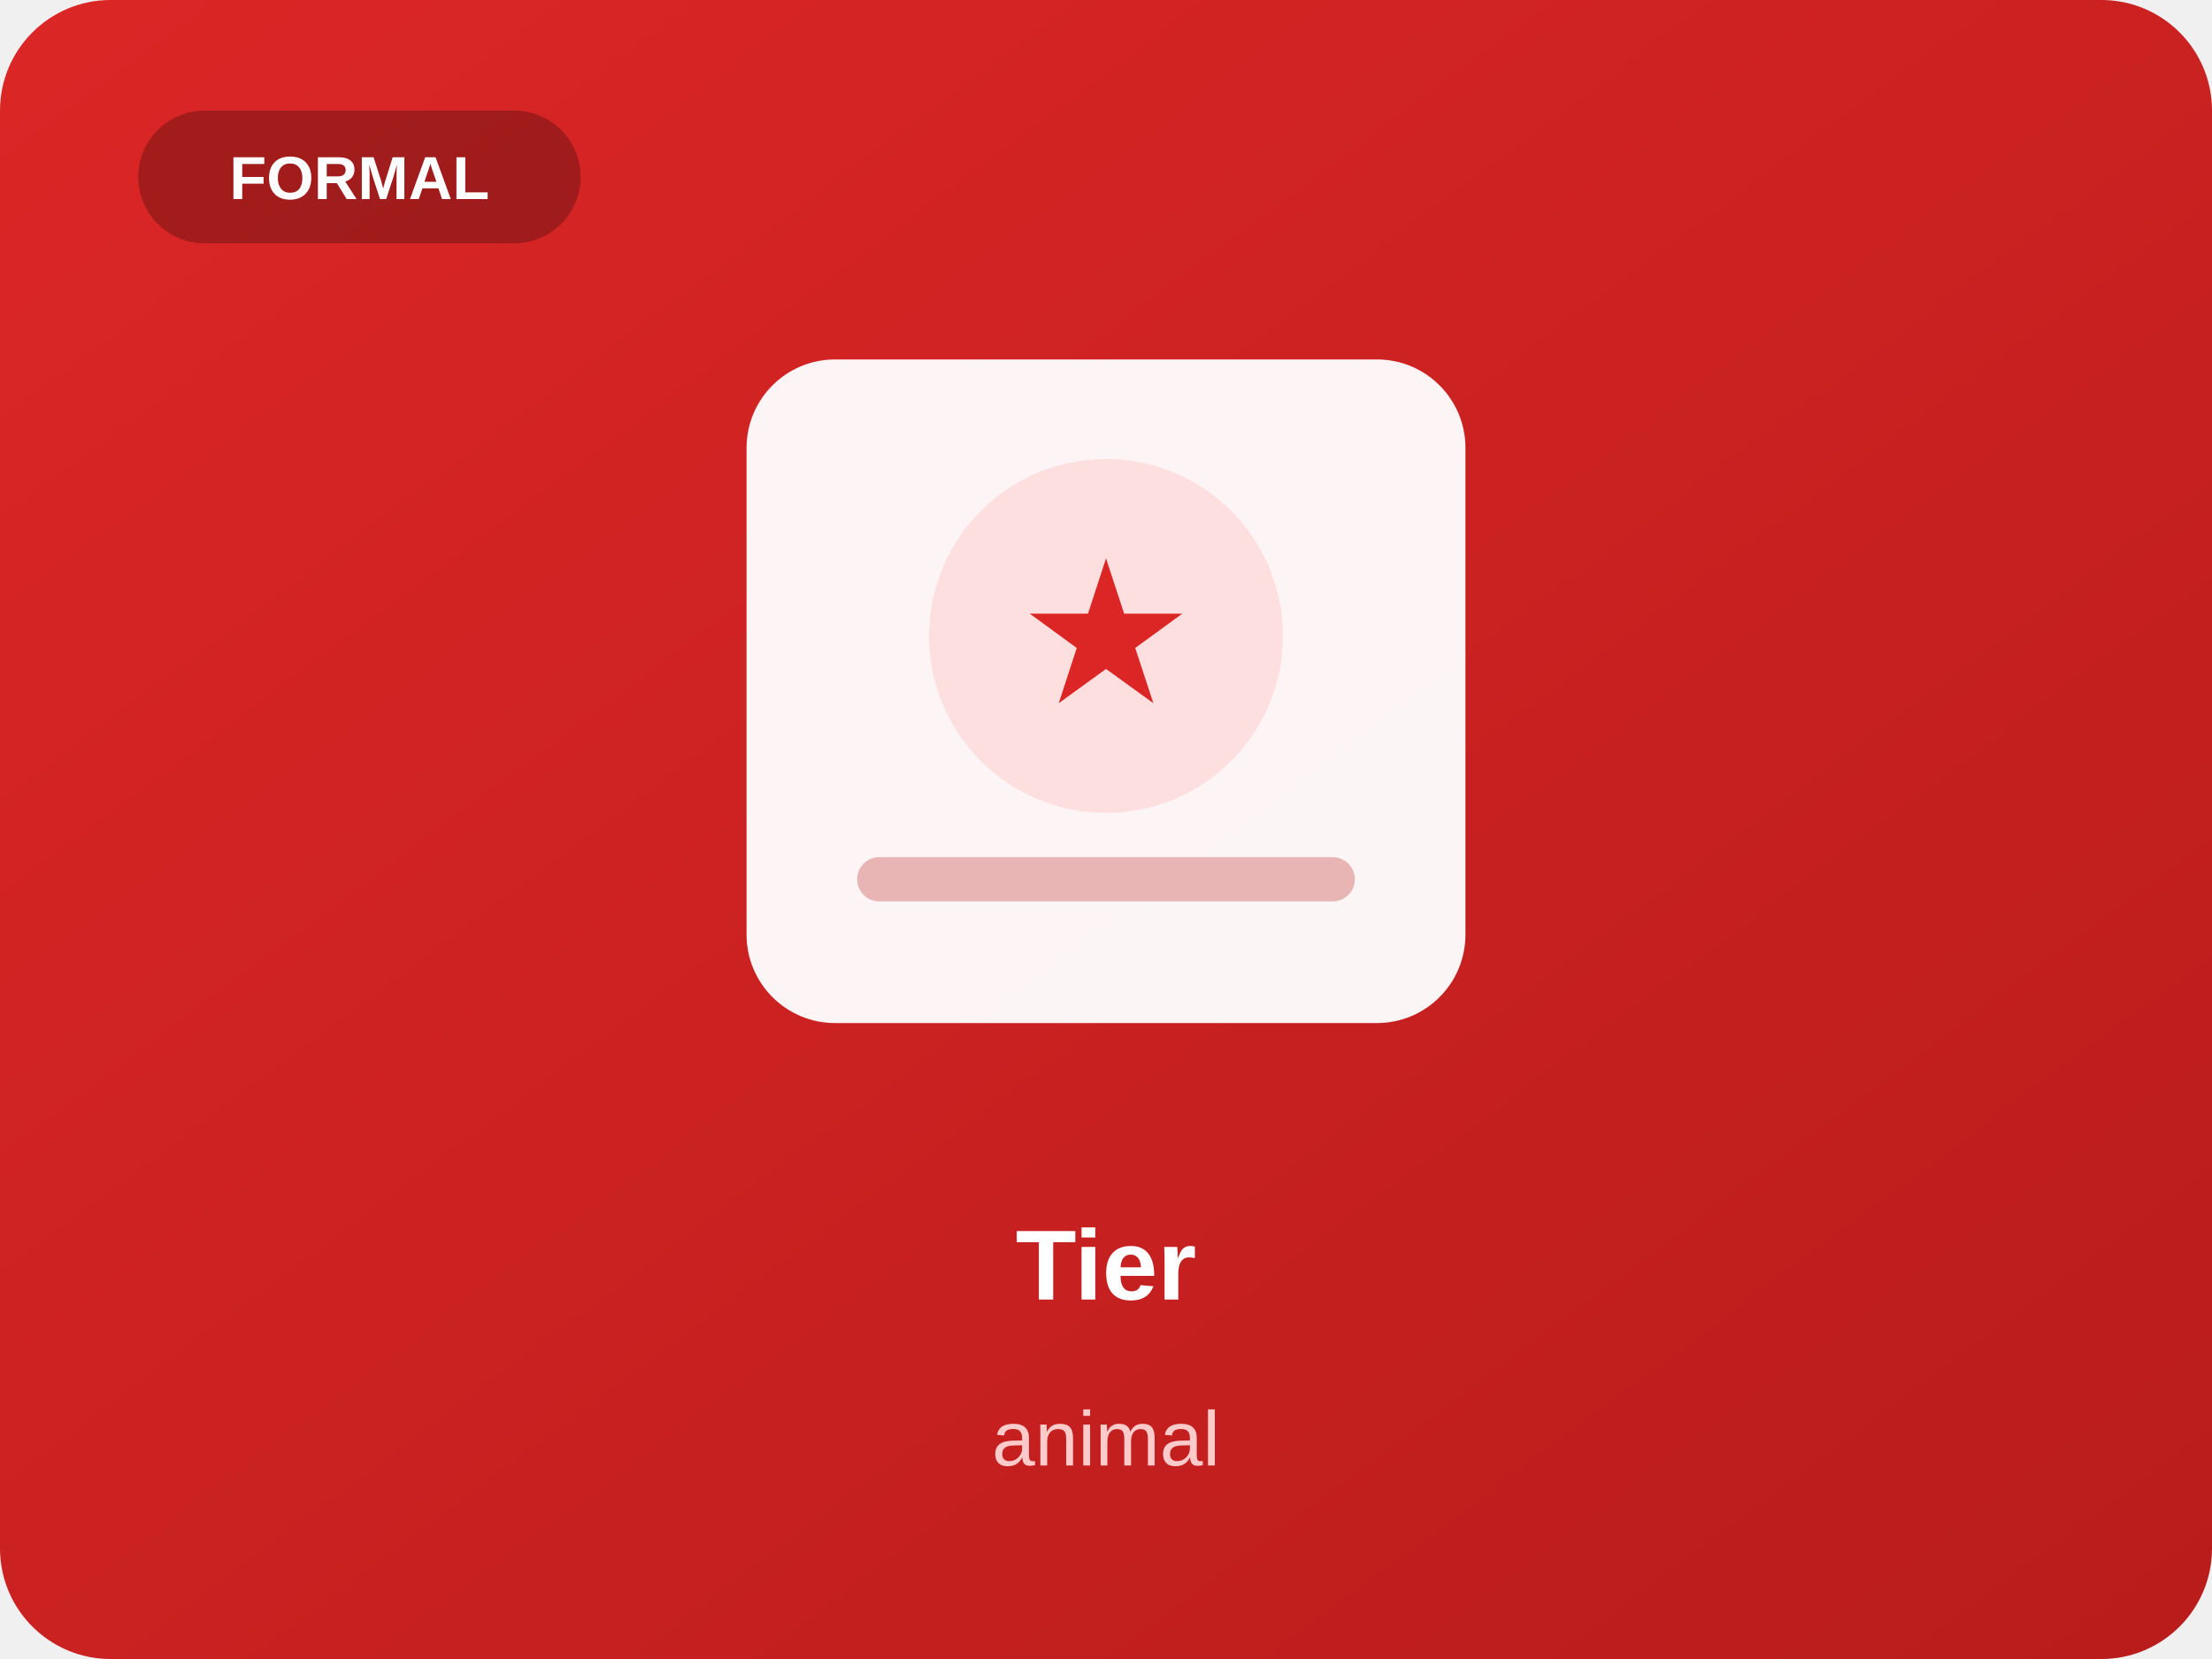
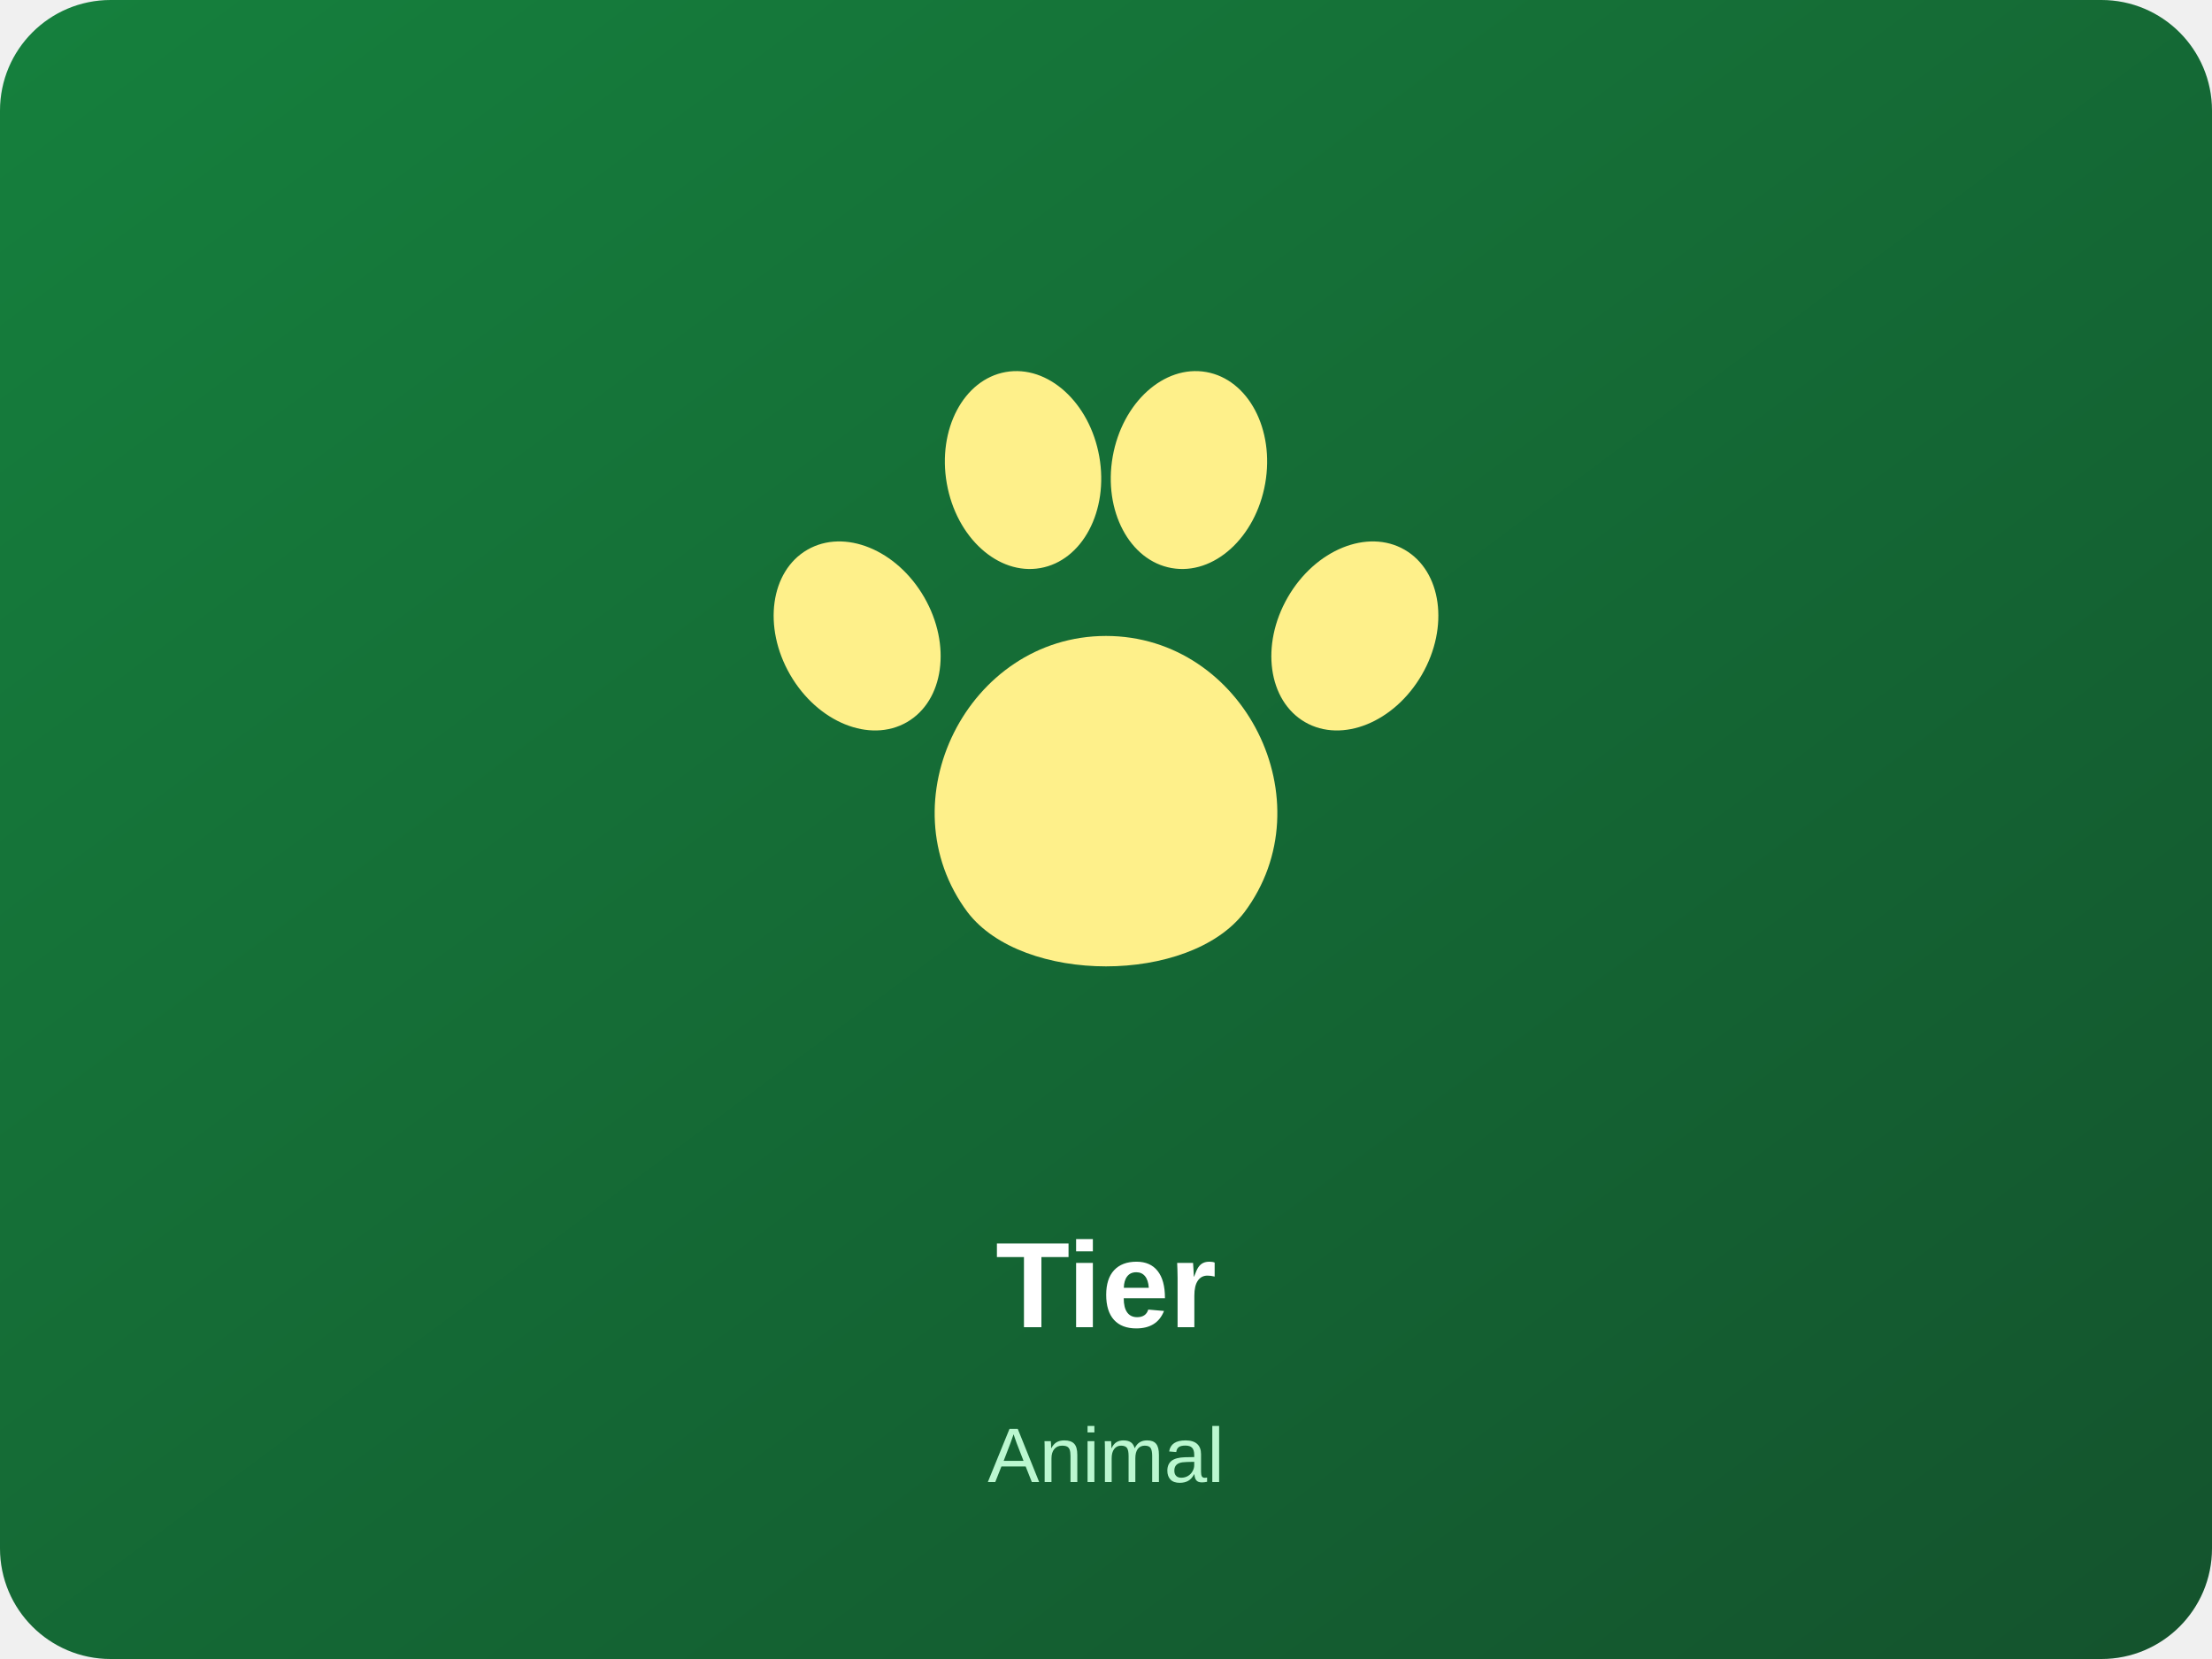
- <svg xmlns="http://www.w3.org/2000/svg" viewBox="0 0 400 300" width="100%" height="100%">
+ <svg xmlns="http://www.w3.org/2000/svg" viewBox="0 0 400 300">
  <defs>
-     <linearGradient id="bg_67" x1="0%" y1="0%" x2="100%" y2="100%">
-       <stop offset="0%" stop-color="#DC2626" />
-       <stop offset="100%" stop-color="#B91C1C" />
+     <linearGradient id="bg67" x1="0%" y1="0%" x2="100%" y2="100%">
+       <stop offset="0%" stop-color="#15803D" />
+       <stop offset="100%" stop-color="#14532D" />
    </linearGradient>
  </defs>
-   <rect width="400" height="300" rx="20" fill="url(#bg_67)" />
-   <rect x="25" y="20" width="80" height="24" rx="12" fill="#000000" fill-opacity="0.25" />
-   <text x="65" y="36" font-family="Arial, sans-serif" font-size="11" font-weight="bold" fill="#FFFFFF" text-anchor="middle">FORMAL</text>
-   <rect x="135" y="65" width="130" height="120" rx="16" fill="#FFFFFF" fill-opacity="0.95" />
-   <circle cx="200" cy="115" r="32" fill="#FECACA" fill-opacity="0.5" />
-   <text x="200" y="127" font-family="Arial, sans-serif" font-size="36" font-weight="bold" fill="#DC2626" text-anchor="middle">★</text>
-   <rect x="155" y="155" width="90" height="8" rx="4" fill="#B91C1C" fill-opacity="0.3" />
-   <text x="200" y="235" font-family="Arial, sans-serif" font-size="18" font-weight="bold" fill="#FFFFFF" text-anchor="middle">Tier</text>
-   <text x="200" y="265" font-family="Arial, sans-serif" font-size="14" fill="#FECACA" text-anchor="middle">animal</text>
+   <rect width="400" height="300" rx="20" fill="url(#bg67)" />
+   <g fill="#FEF08A">
+     <path d="M200 115 C175 115 160 145 175 165 C185 178 215 178 225 165 C240 145 225 115 200 115 Z" />
+     <ellipse cx="155" cy="115" rx="14" ry="18" transform="rotate(-30 155 115)" />
+     <ellipse cx="185" cy="85" rx="14" ry="18" transform="rotate(-10 185 85)" />
+     <ellipse cx="215" cy="85" rx="14" ry="18" transform="rotate(10 215 85)" />
+     <ellipse cx="245" cy="115" rx="14" ry="18" transform="rotate(30 245 115)" />
+   </g>
+   <text x="200" y="240" font-family="Arial, sans-serif" font-size="22" font-weight="bold" fill="#FFFFFF" text-anchor="middle">Tier</text>
+   <text x="200" y="268" font-family="Arial, sans-serif" font-size="14" fill="#BBF7D0" text-anchor="middle">Animal</text>
</svg>
